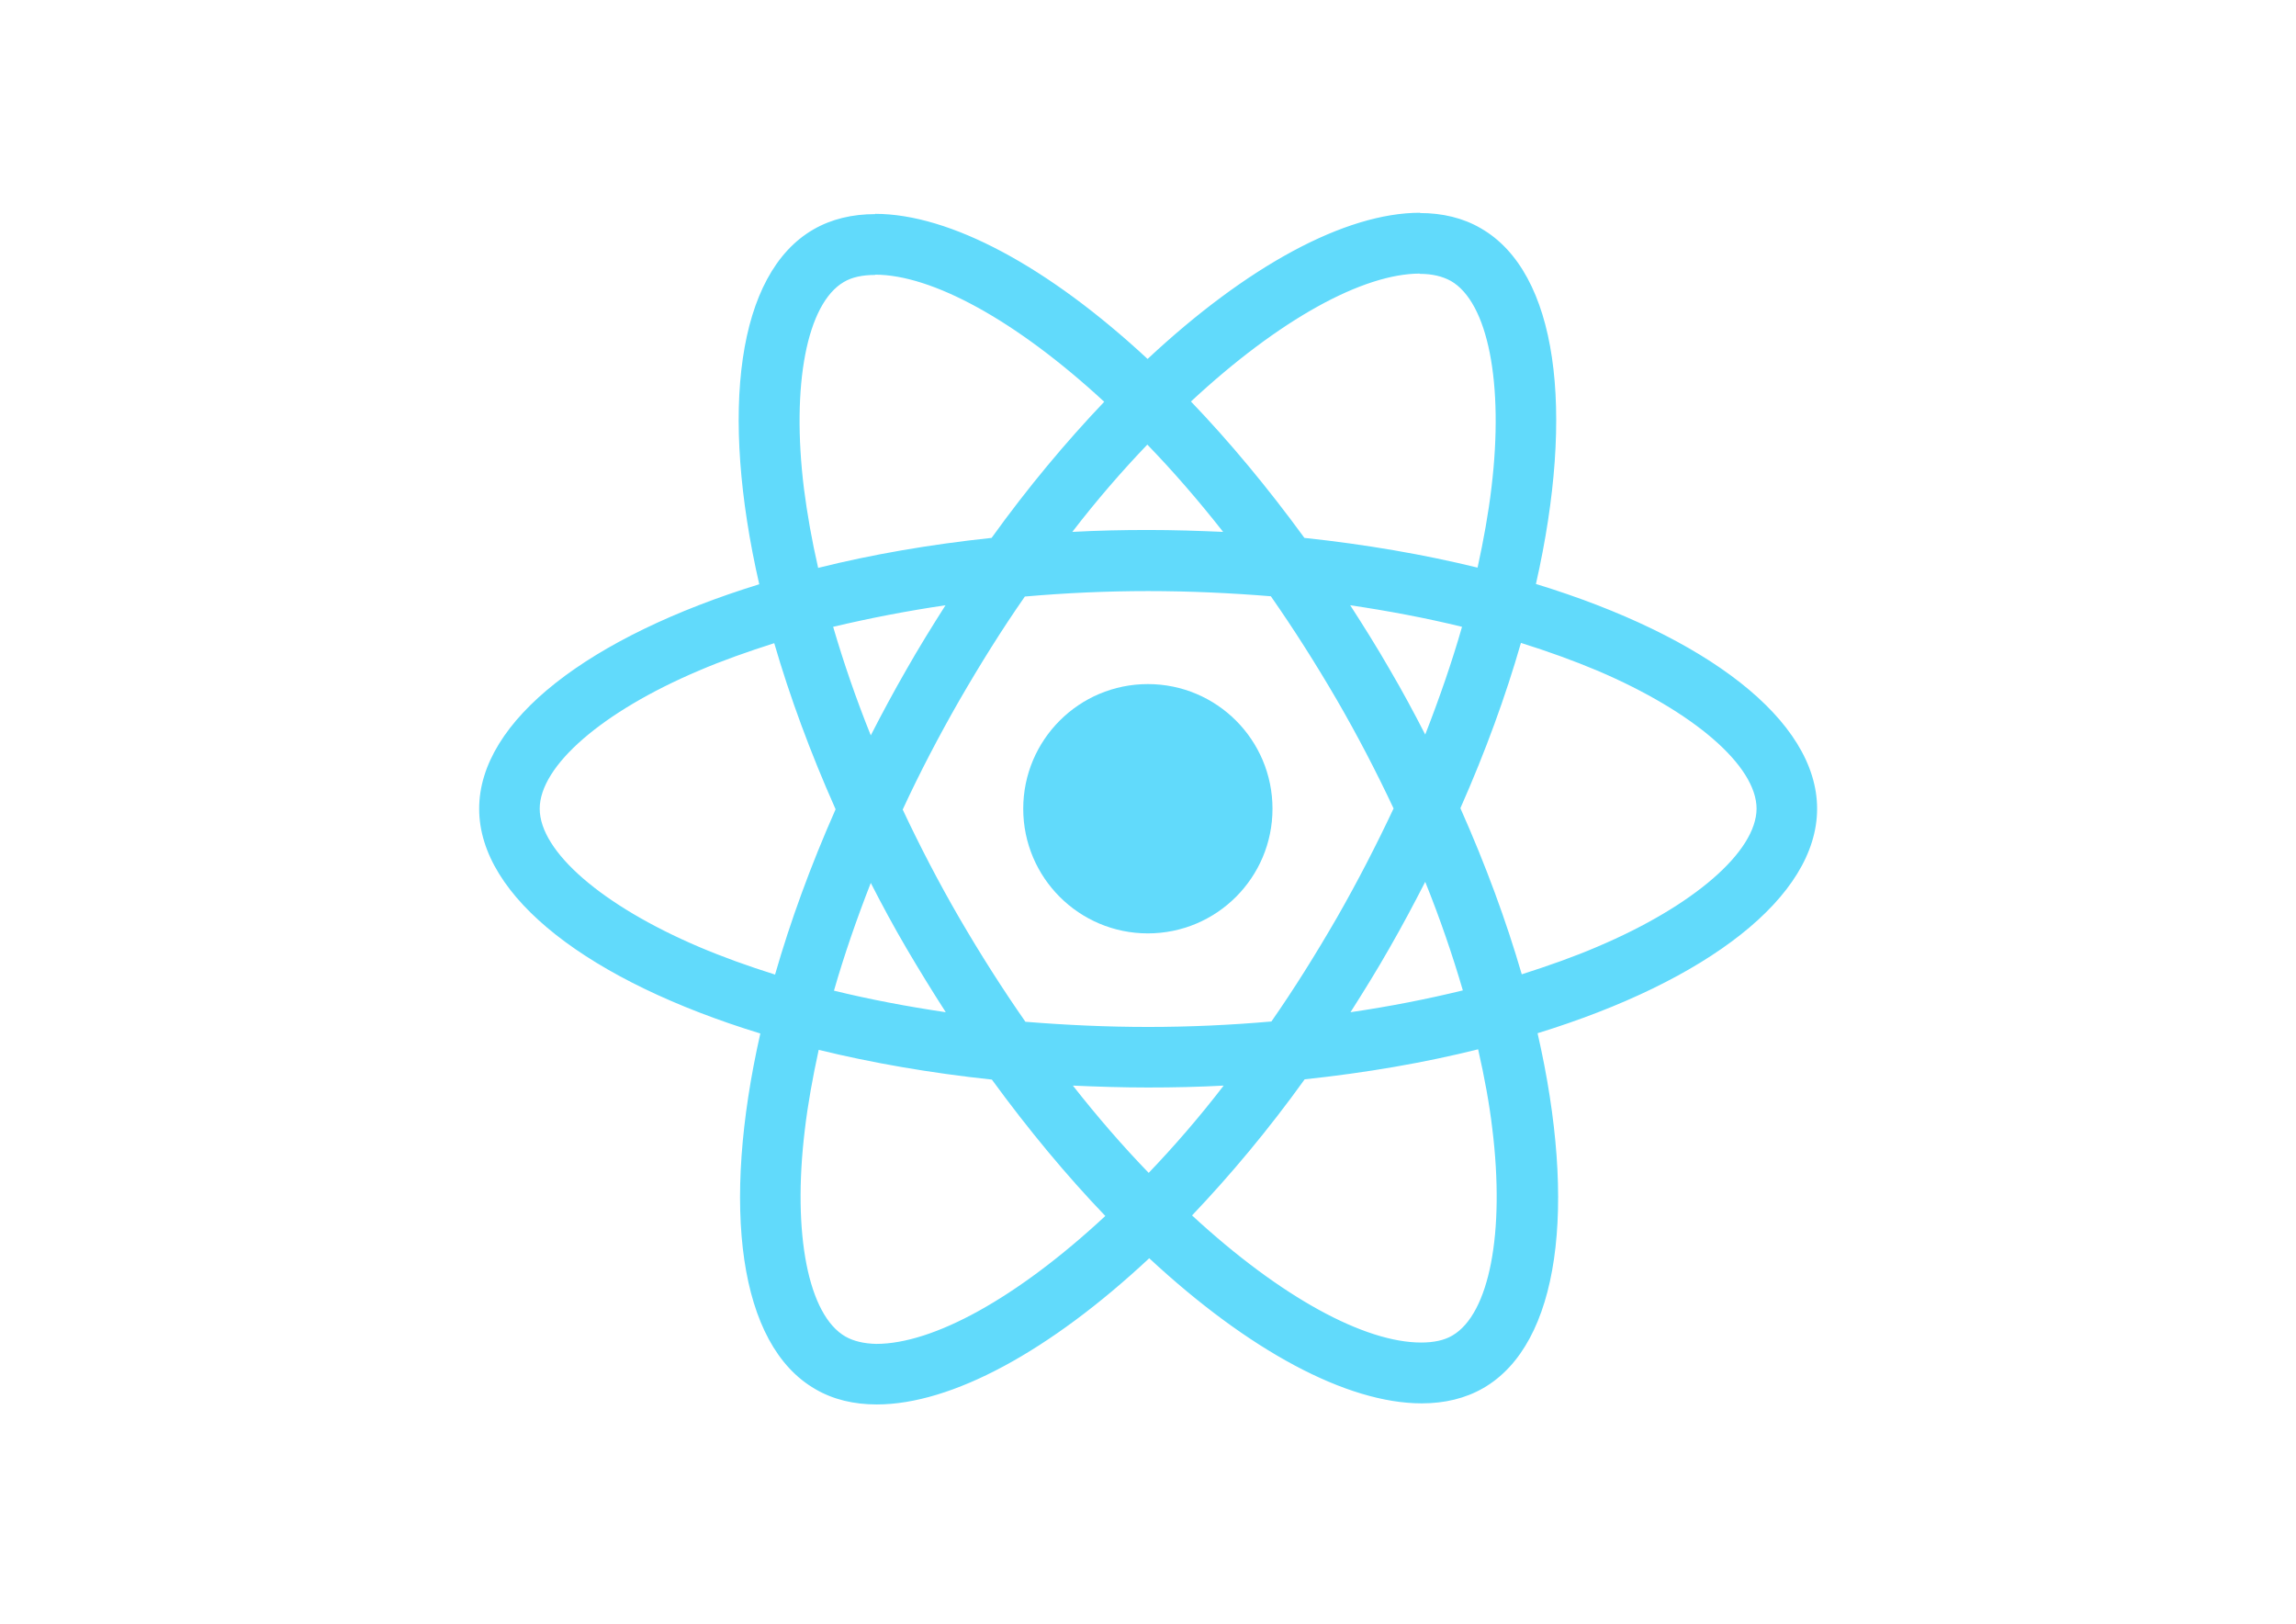
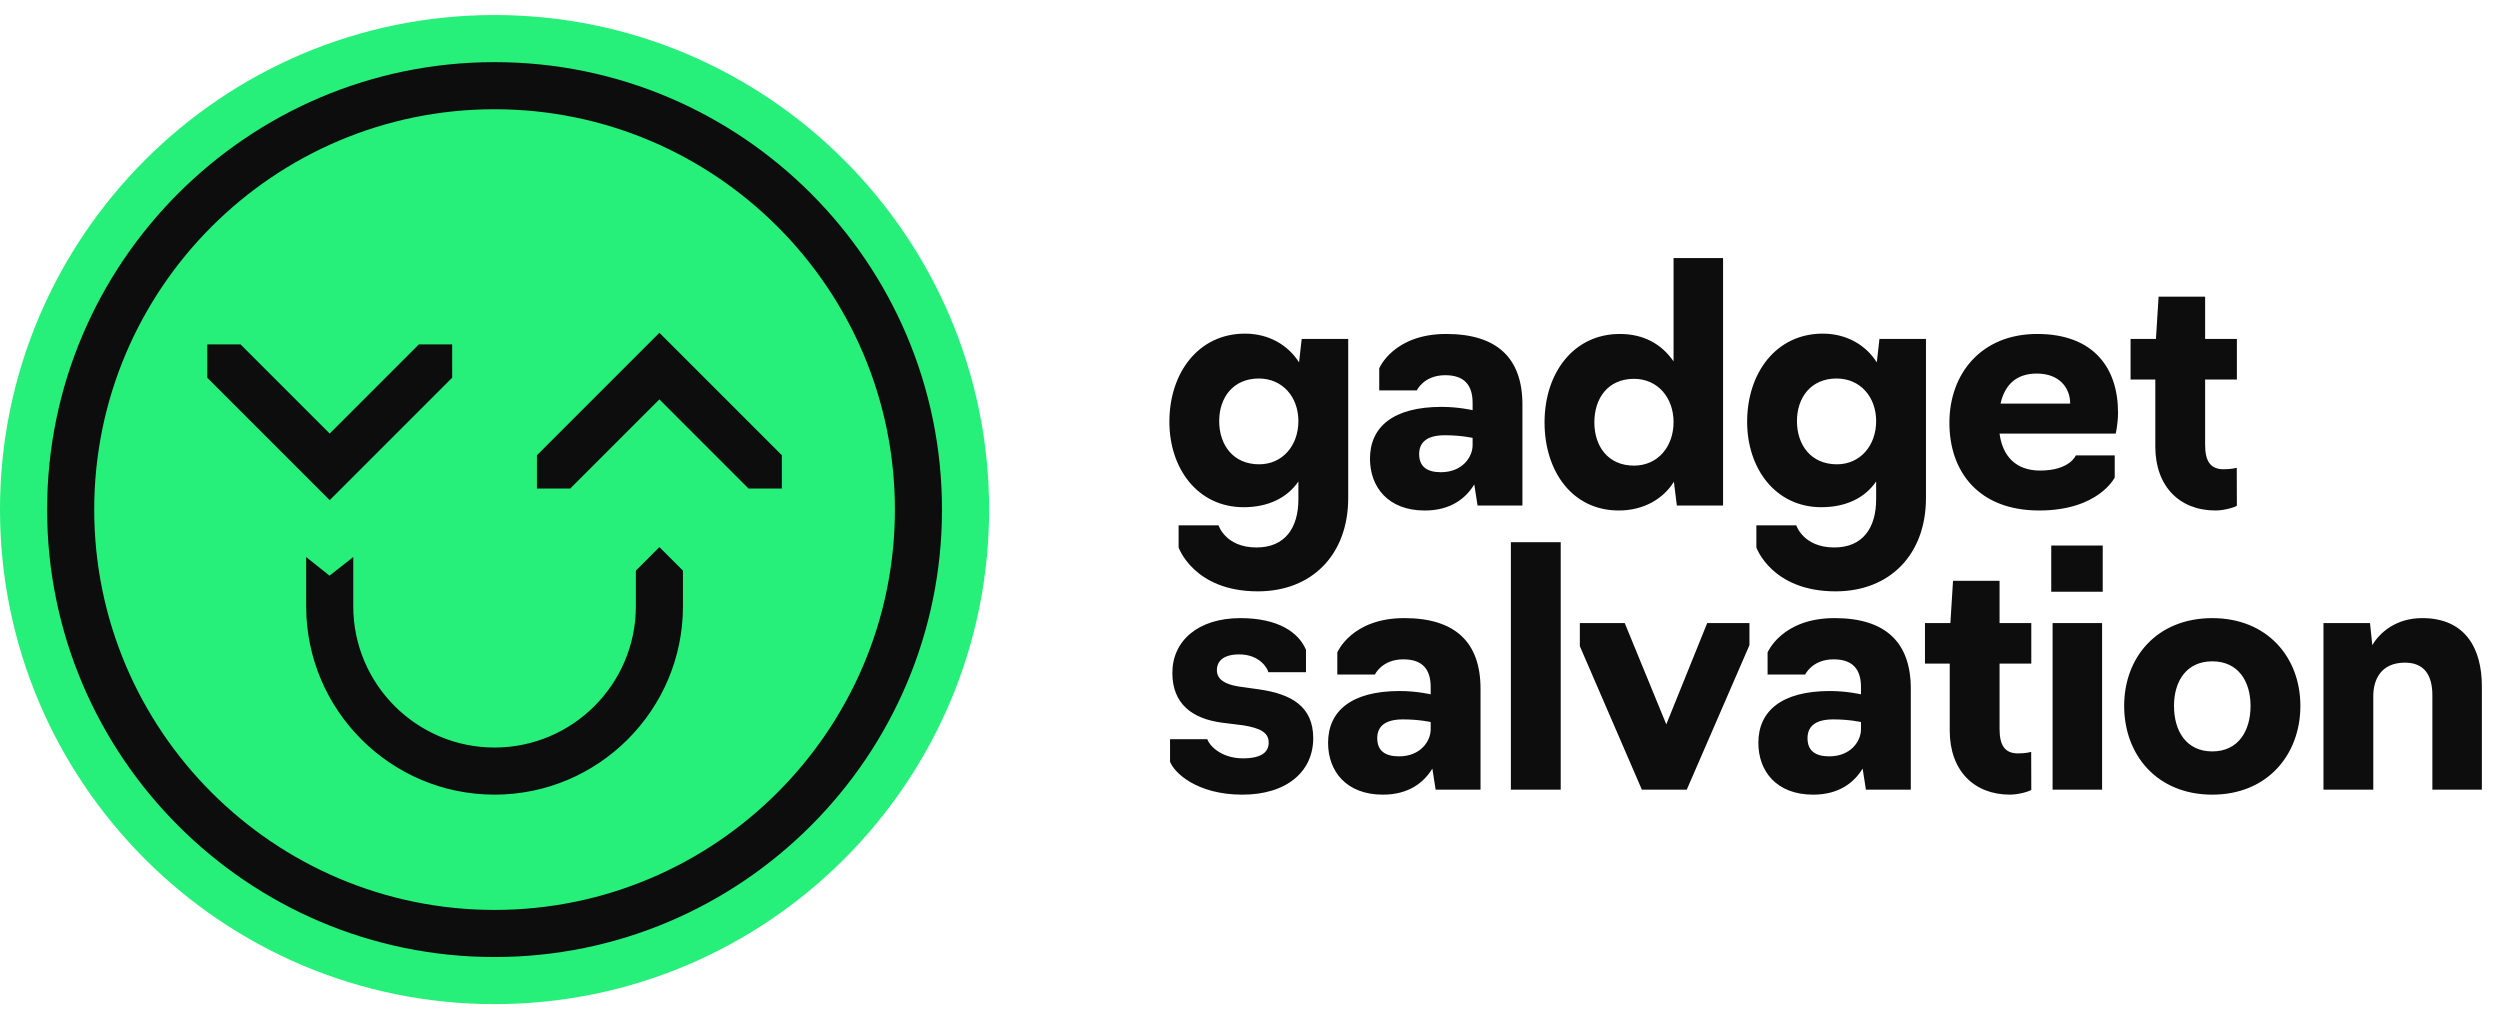
- <svg xmlns="http://www.w3.org/2000/svg" viewBox="0 0 841.9 595.3">
-   <g fill="#61DAFB">
-     <path d="M666.3 296.5c0-32.5-40.7-63.3-103.1-82.4 14.4-63.6 8-114.2-20.2-130.4-6.5-3.8-14.1-5.6-22.4-5.6v22.3c4.6 0 8.3.9 11.4 2.6 13.6 7.8 19.5 37.5 14.9 75.7-1.1 9.4-2.9 19.3-5.1 29.4-19.6-4.8-41-8.5-63.5-10.9-13.5-18.5-27.5-35.3-41.6-50 32.6-30.3 63.2-46.9 84-46.9V78c-27.5 0-63.5 19.6-99.9 53.6-36.4-33.8-72.4-53.2-99.9-53.2v22.3c20.7 0 51.4 16.5 84 46.6-14 14.7-28 31.4-41.3 49.9-22.6 2.4-44 6.1-63.6 11-2.3-10-4-19.7-5.2-29-4.7-38.2 1.1-67.9 14.6-75.8 3-1.8 6.9-2.6 11.5-2.6V78.5c-8.4 0-16 1.8-22.6 5.6-28.1 16.2-34.4 66.7-19.9 130.1-62.2 19.2-102.7 49.9-102.7 82.3 0 32.5 40.7 63.3 103.1 82.4-14.4 63.6-8 114.2 20.2 130.4 6.5 3.8 14.1 5.6 22.5 5.6 27.5 0 63.5-19.6 99.9-53.6 36.4 33.8 72.4 53.2 99.9 53.2 8.4 0 16-1.8 22.6-5.6 28.1-16.2 34.4-66.7 19.9-130.1 62-19.1 102.5-49.9 102.5-82.3zm-130.2-66.7c-3.7 12.9-8.3 26.2-13.5 39.5-4.1-8-8.4-16-13.1-24-4.6-8-9.5-15.8-14.4-23.4 14.2 2.1 27.9 4.7 41 7.9zm-45.8 106.5c-7.8 13.5-15.8 26.3-24.1 38.2-14.9 1.3-30 2-45.2 2-15.1 0-30.2-.7-45-1.9-8.3-11.9-16.4-24.6-24.2-38-7.6-13.1-14.5-26.4-20.8-39.8 6.2-13.4 13.2-26.8 20.7-39.9 7.8-13.5 15.8-26.3 24.1-38.2 14.9-1.3 30-2 45.2-2 15.1 0 30.2.7 45 1.9 8.3 11.9 16.4 24.6 24.2 38 7.6 13.1 14.5 26.4 20.8 39.8-6.3 13.4-13.2 26.8-20.7 39.9zm32.3-13c5.4 13.4 10 26.8 13.8 39.8-13.1 3.2-26.9 5.9-41.2 8 4.9-7.7 9.8-15.6 14.4-23.7 4.6-8 8.9-16.1 13-24.1zM421.2 430c-9.3-9.6-18.6-20.3-27.8-32 9 .4 18.2.7 27.5.7 9.4 0 18.7-.2 27.8-.7-9 11.7-18.3 22.4-27.5 32zm-74.4-58.9c-14.2-2.1-27.9-4.7-41-7.9 3.7-12.9 8.3-26.2 13.5-39.5 4.1 8 8.4 16 13.1 24 4.7 8 9.5 15.8 14.4 23.4zM420.7 163c9.3 9.6 18.6 20.3 27.8 32-9-.4-18.2-.7-27.5-.7-9.4 0-18.7.2-27.8.7 9-11.7 18.3-22.4 27.5-32zm-74 58.9c-4.9 7.7-9.8 15.6-14.4 23.7-4.6 8-8.9 16-13 24-5.4-13.4-10-26.8-13.8-39.8 13.1-3.1 26.9-5.8 41.2-7.9zm-90.5 125.2c-35.4-15.1-58.3-34.9-58.3-50.6 0-15.7 22.9-35.6 58.3-50.6 8.6-3.7 18-7 27.7-10.1 5.7 19.6 13.2 40 22.5 60.9-9.2 20.8-16.6 41.1-22.2 60.6-9.9-3.1-19.3-6.5-28-10.2zM310 490c-13.6-7.8-19.5-37.5-14.9-75.7 1.1-9.4 2.9-19.3 5.1-29.4 19.6 4.8 41 8.5 63.5 10.9 13.5 18.5 27.5 35.3 41.6 50-32.6 30.3-63.2 46.9-84 46.9-4.5-.1-8.3-1-11.3-2.7zm237.2-76.2c4.7 38.2-1.1 67.9-14.6 75.8-3 1.8-6.9 2.6-11.5 2.6-20.7 0-51.4-16.5-84-46.6 14-14.7 28-31.4 41.3-49.9 22.6-2.4 44-6.1 63.6-11 2.3 10.1 4.1 19.8 5.2 29.1zm38.5-66.7c-8.6 3.7-18 7-27.7 10.1-5.7-19.6-13.2-40-22.5-60.9 9.2-20.8 16.6-41.1 22.2-60.6 9.9 3.1 19.3 6.5 28.1 10.2 35.4 15.1 58.3 34.9 58.3 50.6-.1 15.7-23 35.6-58.4 50.6zM320.8 78.4z" />
-     <circle cx="420.9" cy="296.5" r="45.7" />
-     <path d="M520.5 78.1z" />
+ <svg xmlns="http://www.w3.org/2000/svg" width="137px" height="56px" viewBox="0 0 137 56" version="1.1">
+   <g id="Page-1" stroke="none" stroke-width="1" fill="none" fill-rule="evenodd">
+     <g id="Home-Page-after-Corrections" transform="translate(-44, -14)">
+       <g id="Hero">
+         <g id="header/unregistered">
+           <g id="Logo" transform="translate(44, 14)">
+             <path d="M27.101,55.026 C12.158,55.026 -8.23529412e-05,42.869 -8.23529412e-05,27.924 C-8.23529412e-05,12.981 12.158,0.824 27.101,0.824 C42.044,0.824 54.203,12.981 54.203,27.924 C54.203,42.869 42.044,55.026 27.101,55.026" id="Fill-1" fill="#26EF7A" />
+             <path d="M27.101,3.405 C40.621,3.405 51.621,14.405 51.621,27.924 C51.621,41.445 40.621,52.445 27.101,52.445 C13.581,52.445 2.582,41.445 2.582,27.924 C2.582,14.405 13.581,3.405 27.101,3.405 Z M27.101,5.986 C15.004,5.986 5.163,15.828 5.163,27.924 C5.163,40.021 15.004,49.864 27.101,49.864 C39.199,49.864 49.04,40.021 49.04,27.924 C49.04,15.828 39.199,5.986 27.101,5.986 Z M109.576,31.828 L109.576,34.143 L111.315,34.143 L111.315,36.367 L109.576,36.367 L109.576,39.947 C109.576,40.87 109.884,41.286 110.589,41.286 C111.018,41.286 111.231,41.221 111.309,41.203 C111.309,41.288 111.315,43.218 111.315,43.275 C111.315,43.332 110.67,43.546 110.145,43.546 C108.173,43.546 106.845,42.225 106.845,40.038 L106.845,36.367 L105.489,36.367 L105.489,34.143 L106.881,34.143 L107.026,31.828 L109.576,31.828 Z M36.144,29.989 L37.426,31.271 L37.426,33.222 C37.426,38.915 32.794,43.546 27.101,43.546 C21.409,43.546 16.777,38.915 16.777,33.222 L16.777,33.222 L16.777,30.525 L18.058,31.547 L19.358,30.525 L19.358,33.222 C19.358,37.492 22.832,40.965 27.101,40.965 C31.371,40.965 34.845,37.492 34.845,33.222 L34.845,33.222 L34.845,31.271 L36.125,29.989 L36.144,29.989 Z M67.97,33.873 C70.067,33.873 71.17,34.668 71.568,35.608 L71.568,36.837 L69.506,36.837 C69.47,36.639 69.036,35.861 67.915,35.861 C67.047,35.861 66.686,36.223 66.686,36.729 C66.686,37.218 67.102,37.489 67.843,37.615 L69.001,37.778 C70.754,38.031 71.965,38.7 71.965,40.454 C71.965,42.263 70.537,43.547 68.078,43.547 C65.582,43.547 64.335,42.335 64.118,41.738 L64.118,40.509 L66.161,40.509 C66.234,40.78 66.848,41.557 68.114,41.557 C69.162,41.557 69.524,41.195 69.524,40.69 C69.524,40.111 69.001,39.893 68.132,39.748 L66.975,39.604 C65.329,39.387 64.245,38.574 64.245,36.873 C64.245,35.12 65.655,33.873 67.97,33.873 Z M121.233,33.873 C124.252,33.873 126.061,36.024 126.061,38.682 C126.061,41.358 124.252,43.547 121.233,43.547 C118.195,43.547 116.404,41.358 116.404,38.682 C116.404,36.024 118.195,33.873 121.233,33.873 Z M76.956,33.872 C79.741,33.872 81.133,35.192 81.133,37.742 L81.133,43.275 L78.673,43.275 L78.493,42.118 C78.041,42.859 77.227,43.547 75.78,43.547 C73.773,43.547 72.779,42.262 72.779,40.707 C72.779,38.971 74.045,37.868 76.703,37.868 C77.643,37.868 78.402,38.05 78.402,38.05 L78.402,37.651 C78.402,36.657 77.933,36.132 76.902,36.132 C75.726,36.132 75.346,36.964 75.346,36.964 L73.285,36.964 L73.285,35.753 C73.285,35.753 74.063,33.872 76.956,33.872 Z M100.535,33.872 C103.32,33.872 104.712,35.192 104.712,37.742 L104.712,43.275 L102.252,43.275 L102.072,42.118 C101.62,42.859 100.806,43.547 99.359,43.547 C97.352,43.547 96.358,42.262 96.358,40.707 C96.358,38.971 97.623,37.868 100.282,37.868 C101.221,37.868 101.982,38.05 101.982,38.05 L101.982,37.651 C101.982,36.657 101.511,36.132 100.481,36.132 C99.305,36.132 98.925,36.964 98.925,36.964 L96.864,36.964 L96.864,35.753 C96.864,35.753 97.642,33.872 100.535,33.872 Z M115.194,34.144 L115.194,43.275 L112.482,43.275 L112.482,34.144 L115.194,34.144 Z M89.035,34.144 L91.313,39.694 L93.555,34.144 L95.87,34.144 L95.87,35.355 L92.434,43.275 L89.975,43.275 L86.575,35.409 L86.575,34.144 L89.035,34.144 Z M85.527,29.713 L85.527,43.274 L82.796,43.274 L82.796,29.713 L85.527,29.713 Z M132.733,33.872 C135.156,33.872 136.006,35.608 136.006,37.596 L136.006,43.275 L133.294,43.275 L133.294,38.103 C133.294,37.036 132.878,36.313 131.792,36.313 C130.472,36.313 130.056,37.253 130.056,38.139 L130.056,43.275 L127.326,43.275 L127.326,34.143 L129.876,34.143 L130.003,35.355 C130.401,34.668 131.304,33.872 132.733,33.872 Z M100.463,39.423 C99.396,39.423 99.052,39.875 99.052,40.453 C99.052,41.159 99.504,41.448 100.246,41.448 C101.421,41.448 101.982,40.616 101.982,39.966 L101.982,39.568 C101.982,39.568 101.349,39.423 100.463,39.423 Z M76.884,39.423 C75.817,39.423 75.473,39.875 75.473,40.453 C75.473,41.159 75.925,41.448 76.667,41.448 C77.842,41.448 78.402,40.616 78.402,39.966 L78.402,39.568 C78.402,39.568 77.769,39.423 76.884,39.423 Z M121.233,36.241 C119.805,36.241 119.135,37.344 119.135,38.682 C119.135,40.056 119.805,41.177 121.233,41.177 C122.661,41.177 123.33,40.056 123.33,38.682 C123.33,37.344 122.661,36.241 121.233,36.241 Z M115.229,29.894 L115.229,32.426 L112.408,32.426 L112.408,29.894 L115.229,29.894 Z M68.223,18.283 C69.543,18.283 70.591,18.916 71.188,19.857 L71.333,18.573 L73.882,18.573 L73.882,27.288 C73.882,30.399 71.894,32.406 68.928,32.406 C65.42,32.406 64.588,30.001 64.588,30.001 L64.588,28.789 L66.776,28.789 C66.776,28.789 67.156,30.001 68.856,30.001 C70.429,30.001 71.152,28.916 71.152,27.361 L71.152,26.384 C70.538,27.288 69.488,27.795 68.15,27.795 C65.637,27.795 64.082,25.679 64.082,23.111 C64.082,20.435 65.673,18.283 68.223,18.283 Z M99.884,18.283 C101.204,18.283 102.253,18.916 102.849,19.857 L102.994,18.573 L105.543,18.573 L105.543,27.288 C105.543,30.399 103.555,32.406 100.589,32.406 C97.082,32.406 96.249,30.001 96.249,30.001 L96.249,28.789 L98.437,28.789 C98.437,28.789 98.818,30.001 100.517,30.001 C102.09,30.001 102.813,28.916 102.813,27.361 L102.813,26.384 C102.198,27.288 101.15,27.795 99.812,27.795 C97.297,27.795 95.743,25.679 95.743,23.111 C95.743,20.435 97.335,18.283 99.884,18.283 Z M111.637,18.301 C114.73,18.301 116.068,20.164 116.068,22.605 C116.068,23.238 115.941,23.762 115.941,23.762 L109.576,23.762 C109.739,24.992 110.462,25.787 111.8,25.787 C113.428,25.787 113.754,24.956 113.754,24.956 L115.887,24.956 L115.887,26.167 C115.887,26.167 115.001,27.975 111.746,27.975 C108.455,27.975 106.827,25.878 106.827,23.166 C106.827,20.49 108.563,18.301 111.637,18.301 Z M79.252,18.301 C82.037,18.301 83.429,19.621 83.429,22.17 L83.429,27.704 L80.97,27.704 L80.79,26.547 C80.338,27.288 79.524,27.976 78.077,27.976 C76.07,27.976 75.075,26.692 75.075,25.136 C75.075,23.4 76.341,22.297 78.999,22.297 C79.939,22.297 80.699,22.478 80.699,22.478 L80.699,22.08 C80.699,21.085 80.229,20.561 79.199,20.561 C78.023,20.561 77.643,21.393 77.643,21.393 L75.582,21.393 L75.582,20.182 C75.582,20.182 76.359,18.301 79.252,18.301 Z M94.424,14.143 L94.424,27.704 L91.892,27.704 L91.729,26.402 C91.132,27.36 90.048,27.975 88.71,27.975 C86.142,27.975 84.641,25.805 84.641,23.147 C84.641,20.417 86.25,18.301 88.764,18.301 C90.084,18.301 91.061,18.861 91.711,19.802 L91.711,14.143 L94.424,14.143 Z M120.841,16.258 L120.841,18.572 L122.581,18.572 L122.581,20.797 L120.841,20.797 L120.841,24.377 C120.841,25.299 121.149,25.715 121.854,25.715 C122.284,25.715 122.497,25.651 122.575,25.633 C122.575,25.717 122.581,27.647 122.581,27.704 C122.581,27.761 121.936,27.975 121.41,27.975 C119.439,27.975 118.111,26.655 118.111,24.467 L118.111,20.797 L116.755,20.797 L116.755,18.572 L118.146,18.572 L118.291,16.258 L120.841,16.258 Z M13.182,18.873 L18.068,23.759 L22.954,18.873 L24.779,18.873 L24.779,20.698 L18.068,27.409 L11.357,20.698 L11.357,18.873 L13.182,18.873 Z M36.135,18.236 L42.846,24.947 L42.846,26.772 L41.02,26.772 L36.135,21.886 L31.249,26.772 L29.424,26.772 L29.424,24.947 L36.135,18.236 Z M79.181,23.852 C78.113,23.852 77.77,24.304 77.77,24.883 C77.77,25.588 78.222,25.877 78.963,25.877 C80.138,25.877 80.699,25.045 80.699,24.395 L80.699,23.997 C80.699,23.997 80.066,23.852 79.181,23.852 Z M89.541,20.76 C88.13,20.76 87.371,21.809 87.371,23.147 C87.371,24.467 88.13,25.516 89.541,25.516 C90.843,25.516 91.711,24.485 91.711,23.129 C91.711,21.791 90.843,20.76 89.541,20.76 Z M68.982,20.742 C67.589,20.742 66.812,21.773 66.812,23.075 C66.812,24.395 67.589,25.444 69,25.444 C70.284,25.444 71.152,24.413 71.152,23.075 C71.152,21.755 70.284,20.742 68.982,20.742 Z M100.643,20.742 C99.251,20.742 98.473,21.773 98.473,23.075 C98.473,24.395 99.251,25.444 100.662,25.444 C101.945,25.444 102.813,24.413 102.813,23.075 C102.813,21.755 101.945,20.742 100.643,20.742 Z M111.619,20.471 C110.426,20.471 109.847,21.158 109.63,22.117 L113.446,22.117 C113.446,21.249 112.849,20.471 111.619,20.471 Z" id="Combined-Shape" fill="#0D0D0D" />
+           </g>
+         </g>
+       </g>
+     </g>
  </g>
</svg>
